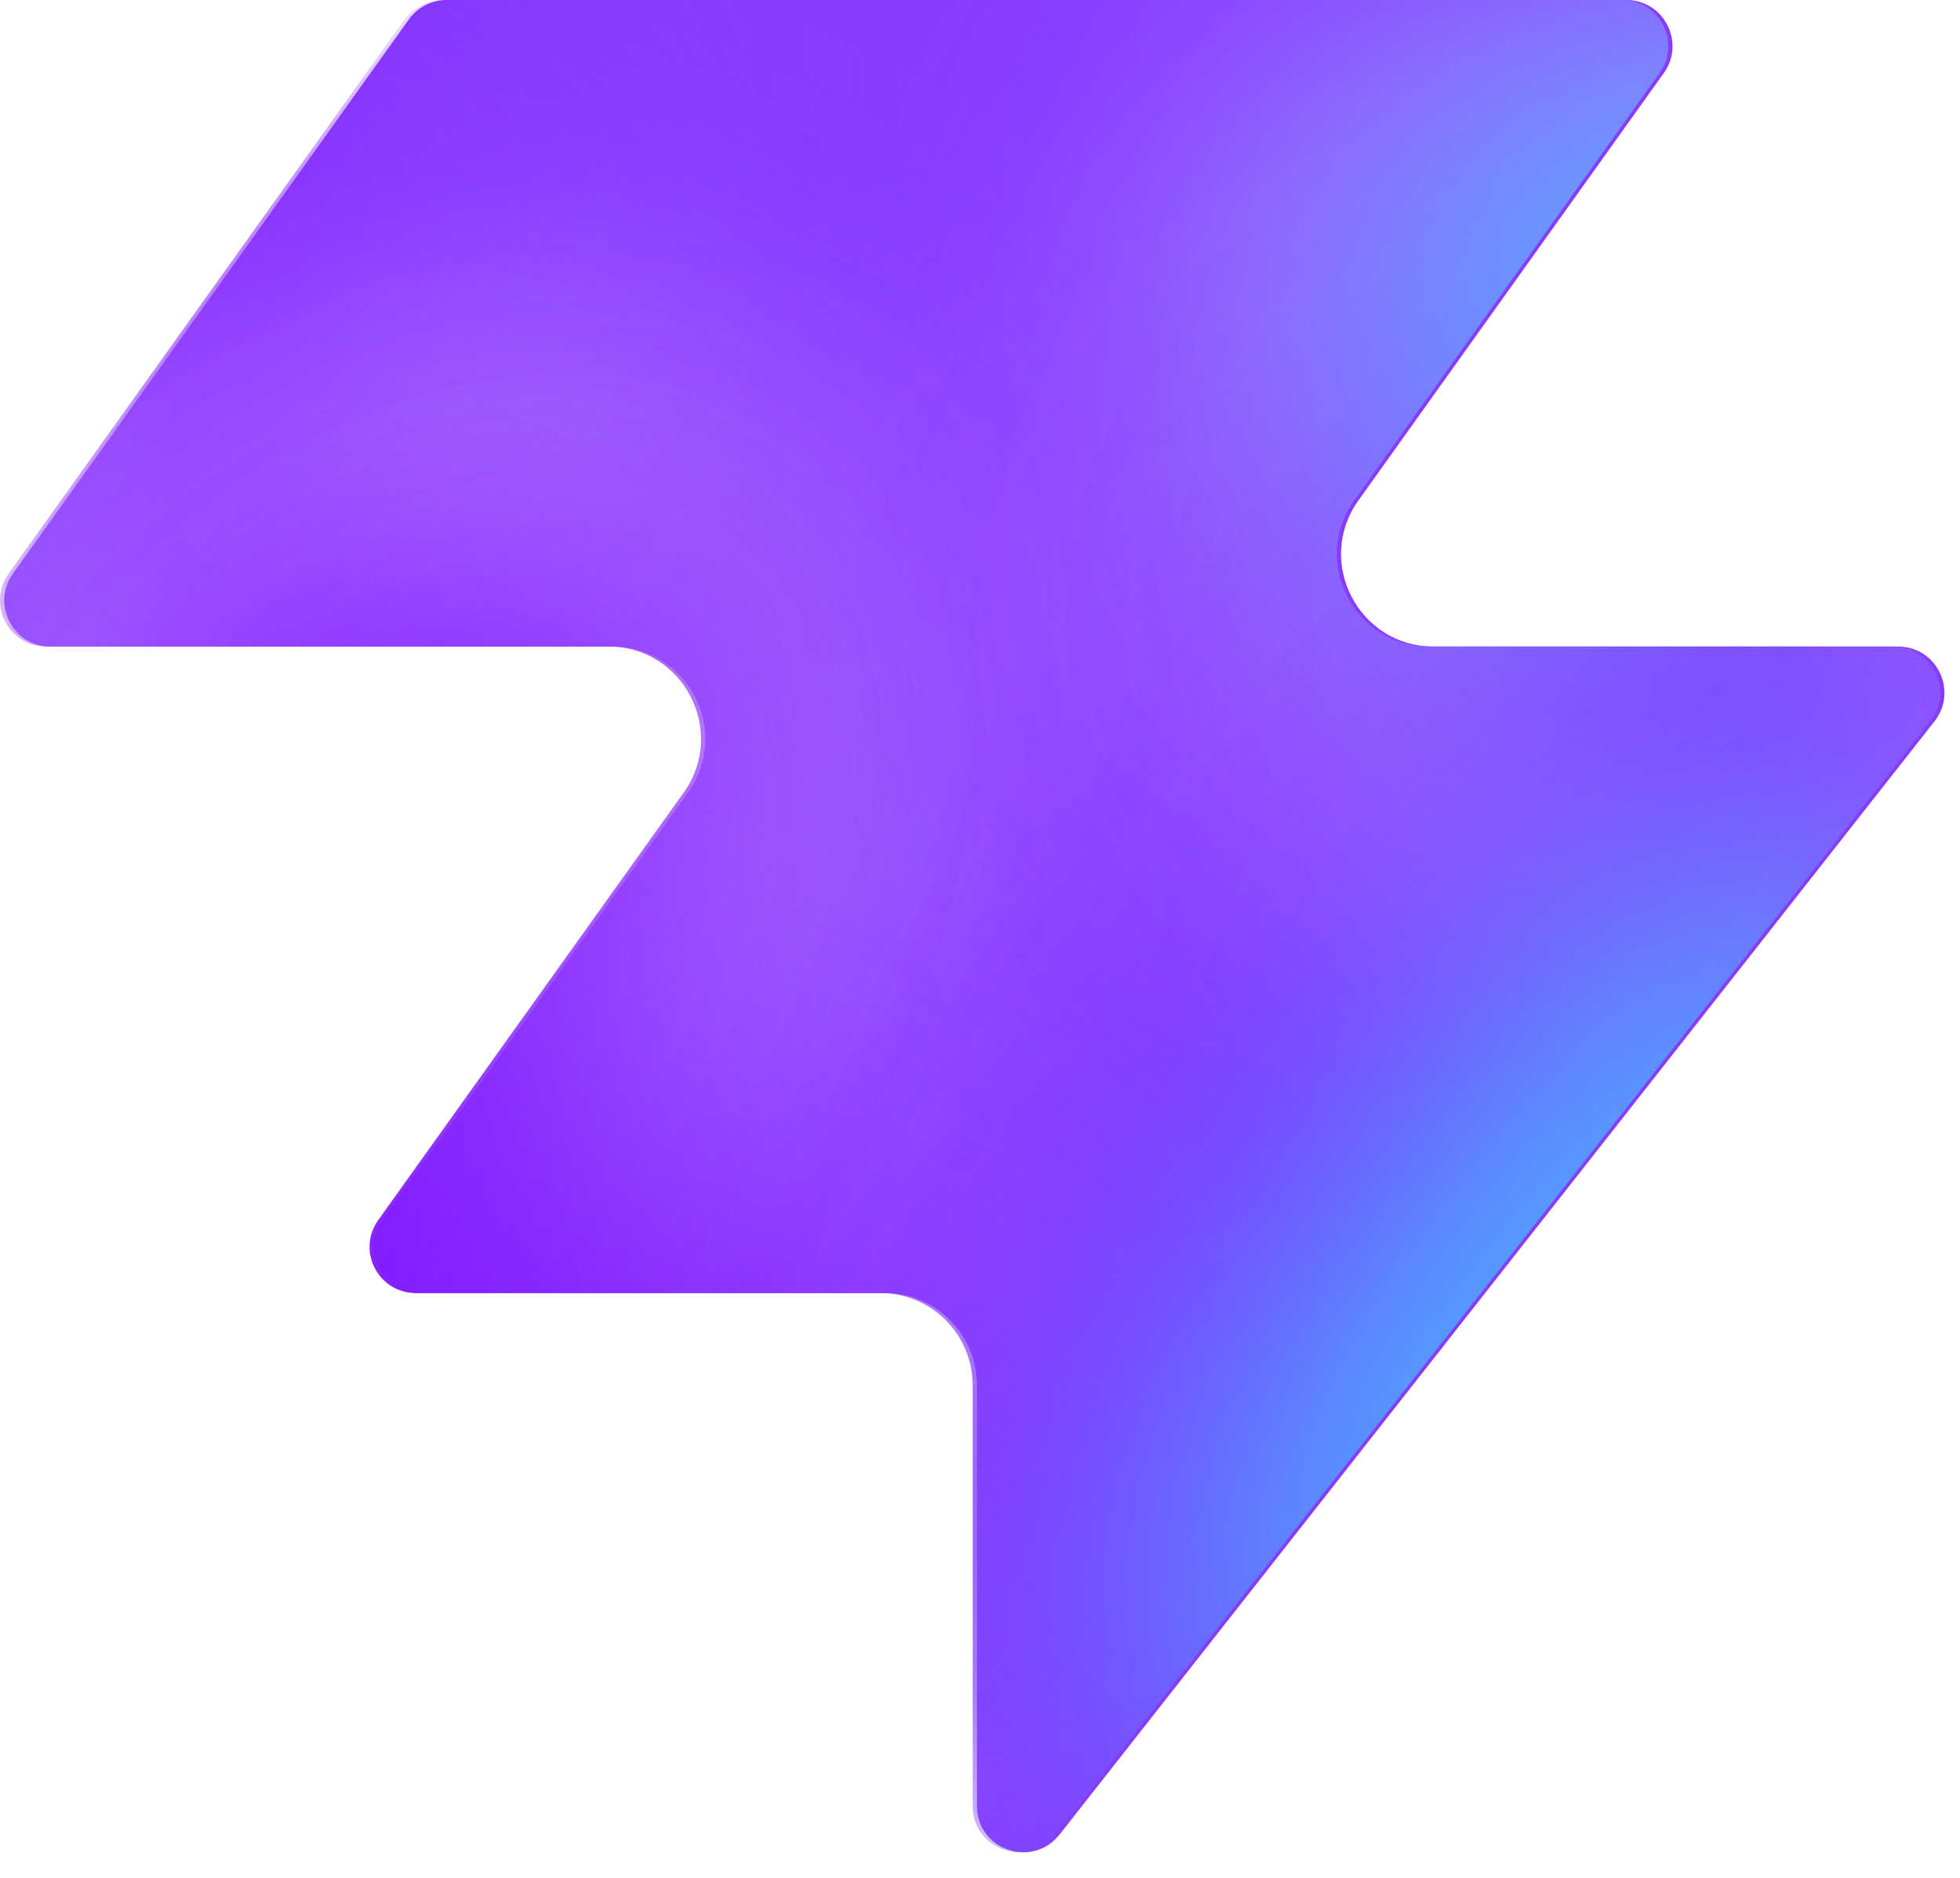
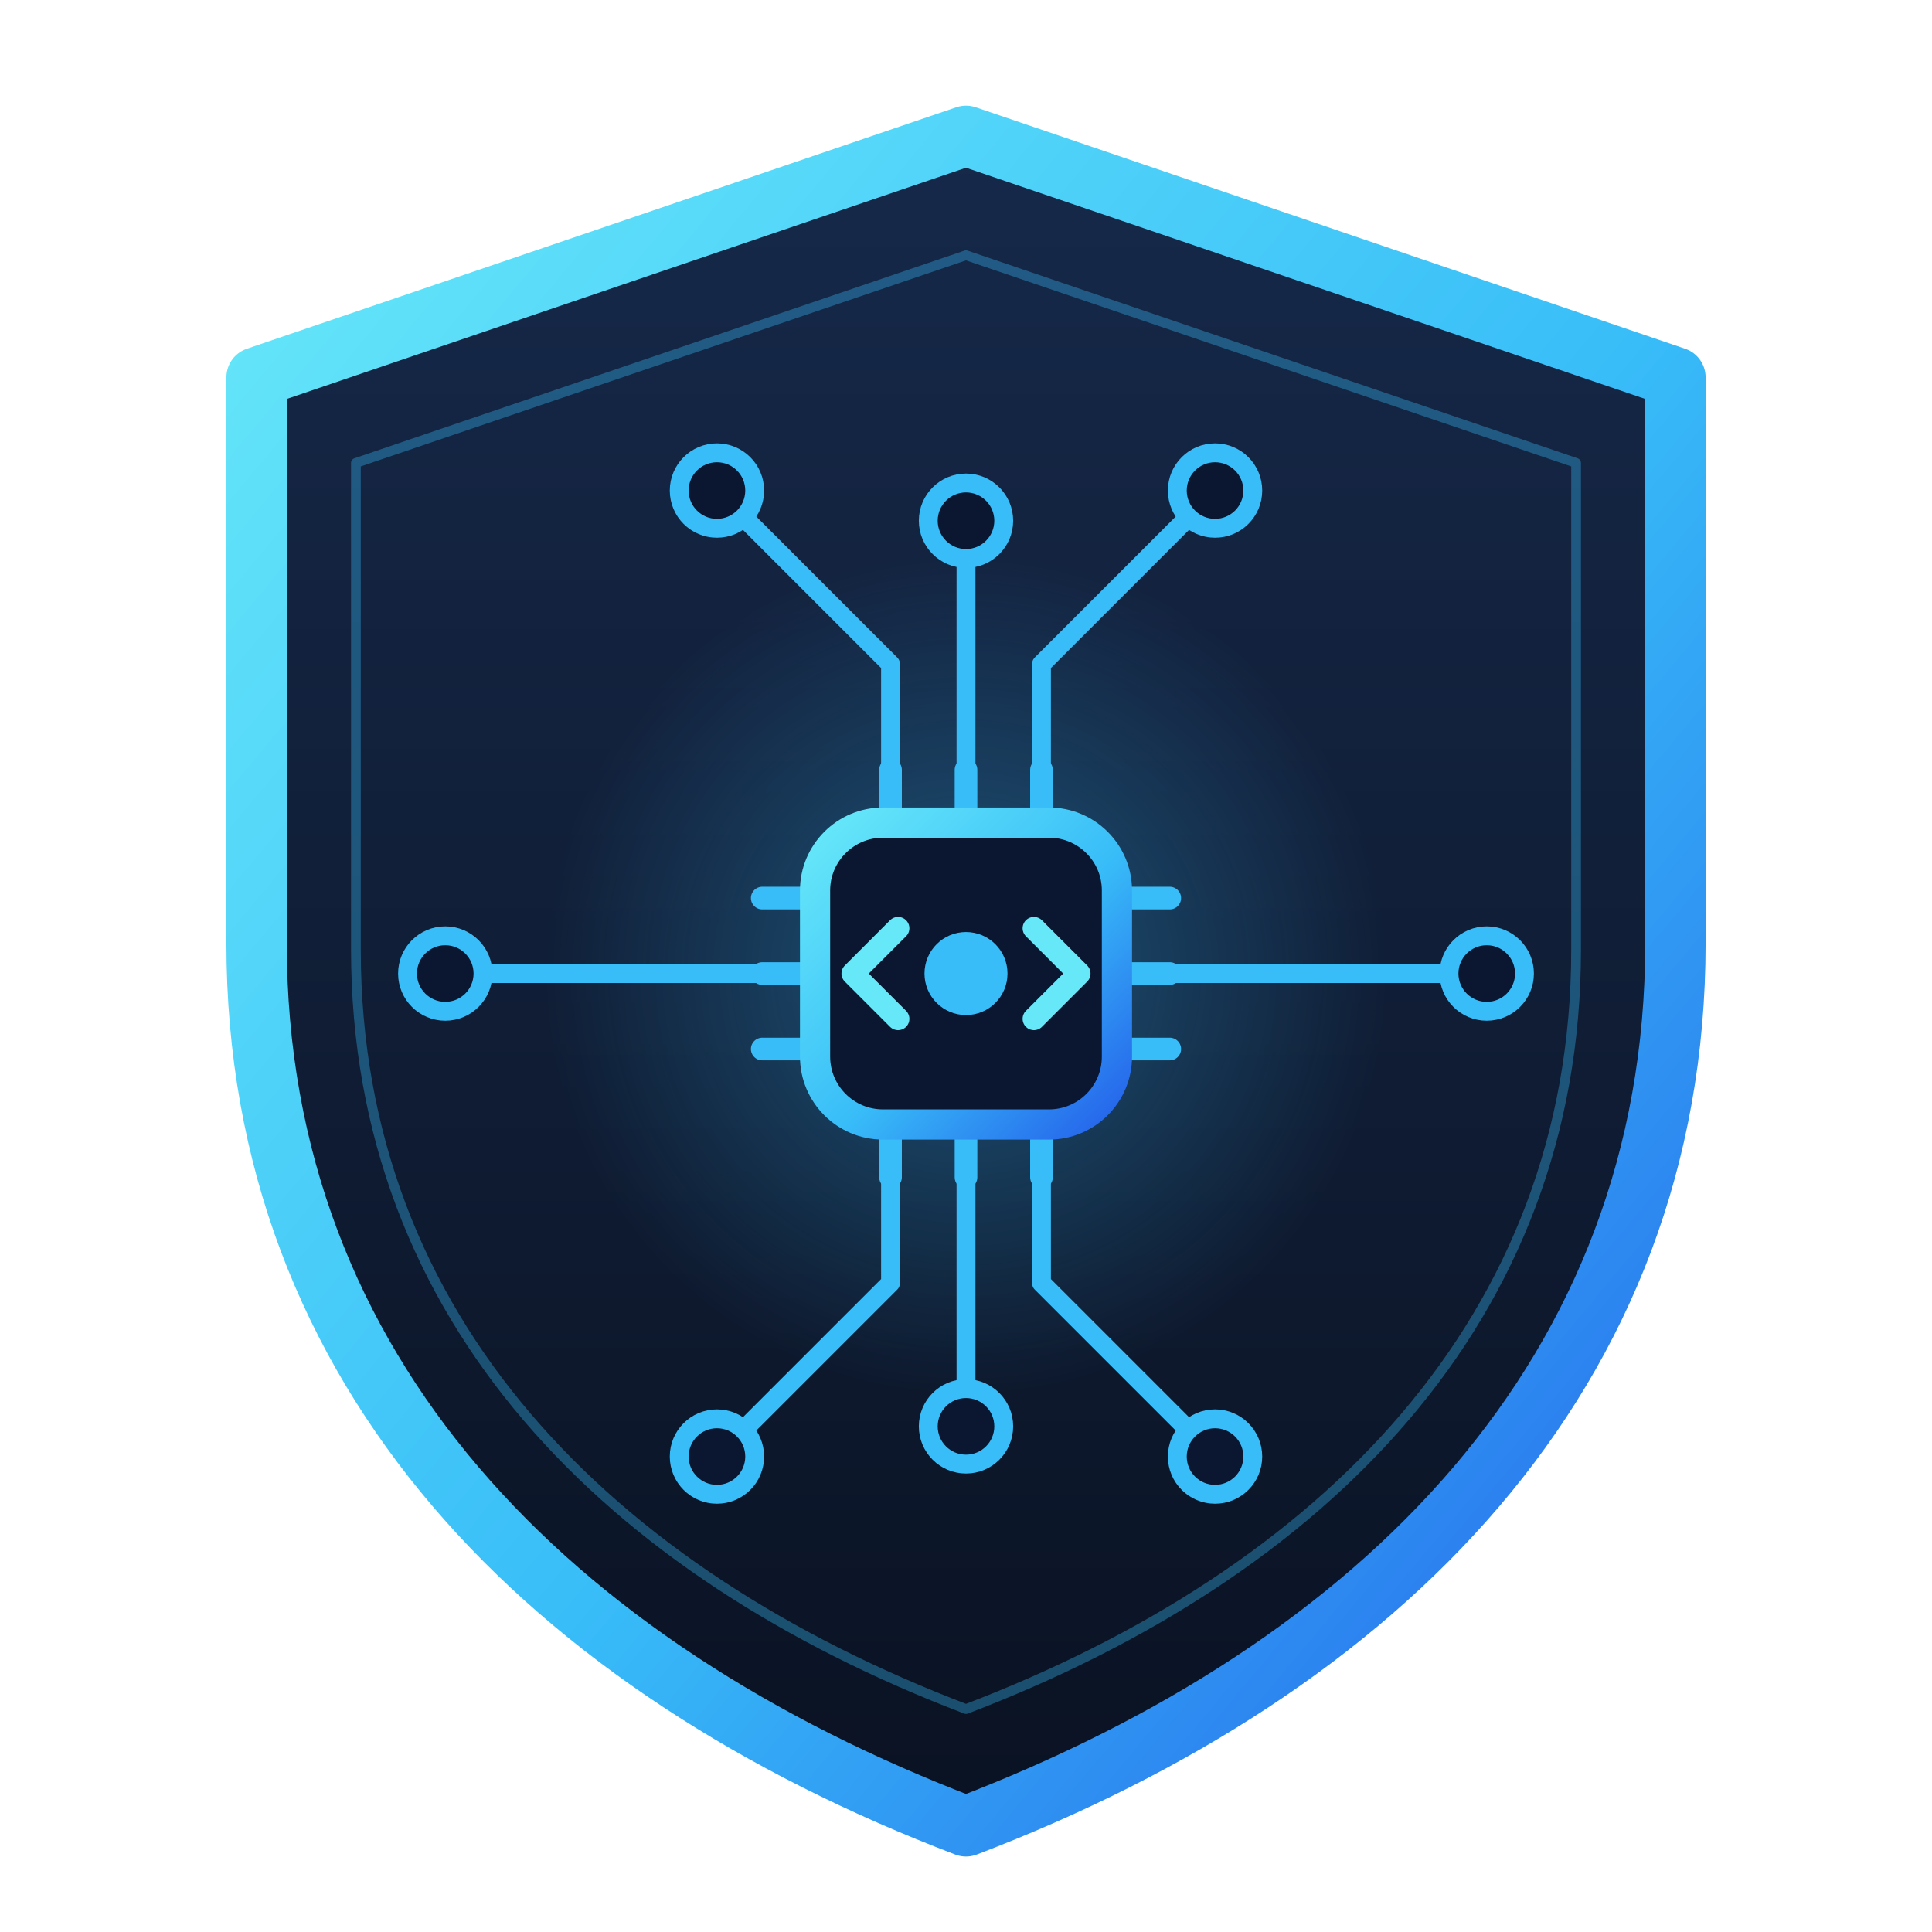
- <svg xmlns="http://www.w3.org/2000/svg" width="48" height="46" fill="none" viewBox="0 0 48 46">
-   <path fill="#863bff" d="M25.946 44.938c-.664.845-2.021.375-2.021-.698V33.937a2.26 2.26 0 0 0-2.262-2.262H10.287c-.92 0-1.456-1.04-.92-1.788l7.48-10.471c1.07-1.497 0-3.578-1.842-3.578H1.237c-.92 0-1.456-1.04-.92-1.788L10.013.474c.214-.297.556-.474.92-.474h28.894c.92 0 1.456 1.04.92 1.788l-7.48 10.471c-1.07 1.498 0 3.579 1.842 3.579h11.377c.943 0 1.473 1.088.89 1.83L25.947 44.94z" style="fill:#863bff;fill:color(display-p3 .525 .23 1);fill-opacity:1" />
-   <mask id="a" width="48" height="46" x="0" y="0" maskUnits="userSpaceOnUse" style="mask-type:alpha">
-     <path fill="#000" d="M25.842 44.938c-.664.844-2.021.375-2.021-.698V33.937a2.26 2.26 0 0 0-2.262-2.262H10.183c-.92 0-1.456-1.04-.92-1.788l7.48-10.471c1.07-1.498 0-3.579-1.842-3.579H1.133c-.92 0-1.456-1.04-.92-1.787L9.91.473c.214-.297.556-.474.92-.474h28.894c.92 0 1.456 1.04.92 1.788l-7.48 10.471c-1.07 1.498 0 3.578 1.842 3.578h11.377c.943 0 1.473 1.088.89 1.832L25.843 44.94z" style="fill:#000;fill-opacity:1" />
-   </mask>
-   <g mask="url(#a)">
-     <g filter="url(#b)">
-       <ellipse cx="5.508" cy="14.704" fill="#ede6ff" rx="5.508" ry="14.704" style="fill:#ede6ff;fill:color(display-p3 .927 .903 1);fill-opacity:1" transform="matrix(.00324 1 1 -.00324 -4.47 31.516)" />
-     </g>
-     <g filter="url(#c)">
-       <ellipse cx="10.399" cy="29.851" fill="#ede6ff" rx="10.399" ry="29.851" style="fill:#ede6ff;fill:color(display-p3 .927 .903 1);fill-opacity:1" transform="matrix(.00324 1 1 -.00324 -39.328 7.883)" />
-     </g>
-     <g filter="url(#d)">
-       <ellipse cx="5.508" cy="30.487" fill="#7e14ff" rx="5.508" ry="30.487" style="fill:#7e14ff;fill:color(display-p3 .492 .077 1);fill-opacity:1" transform="rotate(89.814 -25.913 -14.639)scale(1 -1)" />
-     </g>
-     <g filter="url(#e)">
-       <ellipse cx="5.508" cy="30.599" fill="#7e14ff" rx="5.508" ry="30.599" style="fill:#7e14ff;fill:color(display-p3 .492 .077 1);fill-opacity:1" transform="rotate(89.814 -32.644 -3.334)scale(1 -1)" />
-     </g>
-     <g filter="url(#f)">
-       <ellipse cx="5.508" cy="30.599" fill="#7e14ff" rx="5.508" ry="30.599" style="fill:#7e14ff;fill:color(display-p3 .492 .077 1);fill-opacity:1" transform="matrix(.00324 1 1 -.00324 -34.34 30.47)" />
-     </g>
-     <g filter="url(#g)">
-       <ellipse cx="14.072" cy="22.078" fill="#ede6ff" rx="14.072" ry="22.078" style="fill:#ede6ff;fill:color(display-p3 .927 .903 1);fill-opacity:1" transform="rotate(93.35 24.506 48.493)scale(-1 1)" />
-     </g>
-     <g filter="url(#h)">
-       <ellipse cx="3.47" cy="21.501" fill="#7e14ff" rx="3.47" ry="21.501" style="fill:#7e14ff;fill:color(display-p3 .492 .077 1);fill-opacity:1" transform="rotate(89.009 28.708 47.59)scale(-1 1)" />
-     </g>
-     <g filter="url(#i)">
-       <ellipse cx="3.47" cy="21.501" fill="#7e14ff" rx="3.47" ry="21.501" style="fill:#7e14ff;fill:color(display-p3 .492 .077 1);fill-opacity:1" transform="rotate(89.009 28.708 47.59)scale(-1 1)" />
-     </g>
-     <g filter="url(#j)">
-       <ellipse cx=".387" cy="8.972" fill="#7e14ff" rx="4.407" ry="29.108" style="fill:#7e14ff;fill:color(display-p3 .492 .077 1);fill-opacity:1" transform="rotate(39.51 .387 8.972)" />
-     </g>
-     <g filter="url(#k)">
-       <ellipse cx="47.523" cy="-6.092" fill="#7e14ff" rx="4.407" ry="29.108" style="fill:#7e14ff;fill:color(display-p3 .492 .077 1);fill-opacity:1" transform="rotate(37.892 47.523 -6.092)" />
-     </g>
-     <g filter="url(#l)">
-       <ellipse cx="41.412" cy="6.333" fill="#47bfff" rx="5.971" ry="9.665" style="fill:#47bfff;fill:color(display-p3 .28 .748 1);fill-opacity:1" transform="rotate(37.892 41.412 6.333)" />
-     </g>
-     <g filter="url(#m)">
-       <ellipse cx="-1.879" cy="38.332" fill="#7e14ff" rx="4.407" ry="29.108" style="fill:#7e14ff;fill:color(display-p3 .492 .077 1);fill-opacity:1" transform="rotate(37.892 -1.88 38.332)" />
-     </g>
-     <g filter="url(#n)">
-       <ellipse cx="-1.879" cy="38.332" fill="#7e14ff" rx="4.407" ry="29.108" style="fill:#7e14ff;fill:color(display-p3 .492 .077 1);fill-opacity:1" transform="rotate(37.892 -1.88 38.332)" />
-     </g>
-     <g filter="url(#o)">
-       <ellipse cx="35.651" cy="29.907" fill="#7e14ff" rx="4.407" ry="29.108" style="fill:#7e14ff;fill:color(display-p3 .492 .077 1);fill-opacity:1" transform="rotate(37.892 35.651 29.907)" />
-     </g>
-     <g filter="url(#p)">
-       <ellipse cx="38.418" cy="32.4" fill="#47bfff" rx="5.971" ry="15.297" style="fill:#47bfff;fill:color(display-p3 .28 .748 1);fill-opacity:1" transform="rotate(37.892 38.418 32.4)" />
-     </g>
+ <svg xmlns="http://www.w3.org/2000/svg" viewBox="0 0 512 512" width="512" height="512" role="img" aria-label="CyberDefense AI">
+   <defs>
+     <linearGradient id="cd-stroke" x1="0" y1="0" x2="1" y2="1">
+       <stop offset="0" stop-color="#67e8f9" />
+       <stop offset=".55" stop-color="#38bdf8" />
+       <stop offset="1" stop-color="#2563eb" />
+     </linearGradient>
+     <linearGradient id="cd-fill" x1="0" y1="0" x2="0" y2="1">
+       <stop offset="0" stop-color="#16294a" />
+       <stop offset="1" stop-color="#0a1222" />
+     </linearGradient>
+     <radialGradient id="cd-glow" cx=".5" cy=".5" r=".5">
+       <stop offset="0" stop-color="#38bdf8" stop-opacity=".35" />
+       <stop offset="1" stop-color="#38bdf8" stop-opacity="0" />
+     </radialGradient>
+   </defs>
+   <path d="M256,36L444,100V250C444,364 366,442 256,484C146,442 68,364 68,250V100Z" fill="url(#cd-fill)" stroke="url(#cd-stroke)" stroke-width="16" stroke-linejoin="round" />
+   <path transform="translate(256 262) scale(.86) translate(-256 -262)" d="M256,36L444,100V250C444,364 366,442 256,484C146,442 68,364 68,250V100Z" fill="none" stroke="#38bdf8" stroke-opacity=".35" stroke-width="3" stroke-linejoin="round" />
+   <circle cx="256" cy="258" r="112" fill="url(#cd-glow)" />
+   <g fill="none" stroke="#38bdf8" stroke-width="5" stroke-linecap="round" stroke-linejoin="round">
+     <path d="M256,204V150 M236,204V176L196,136 M276,204V176L316,136 M202,258H130 M310,258H382 M236,312V340L196,380 M256,312V366 M276,312V340L316,380" />
  </g>
-   <defs>
-     <filter id="b" width="60.045" height="41.654" x="-19.77" y="16.149" color-interpolation-filters="sRGB" filterUnits="userSpaceOnUse">
-       <feFlood flood-opacity="0" result="BackgroundImageFix" />
-       <feBlend in="SourceGraphic" in2="BackgroundImageFix" result="shape" />
-       <feGaussianBlur result="effect1_foregroundBlur_2002_17158" stdDeviation="7.659" />
-     </filter>
-     <filter id="c" width="90.34" height="51.437" x="-54.613" y="-7.533" color-interpolation-filters="sRGB" filterUnits="userSpaceOnUse">
-       <feFlood flood-opacity="0" result="BackgroundImageFix" />
-       <feBlend in="SourceGraphic" in2="BackgroundImageFix" result="shape" />
-       <feGaussianBlur result="effect1_foregroundBlur_2002_17158" stdDeviation="7.659" />
-     </filter>
-     <filter id="d" width="79.355" height="29.4" x="-49.64" y="2.03" color-interpolation-filters="sRGB" filterUnits="userSpaceOnUse">
-       <feFlood flood-opacity="0" result="BackgroundImageFix" />
-       <feBlend in="SourceGraphic" in2="BackgroundImageFix" result="shape" />
-       <feGaussianBlur result="effect1_foregroundBlur_2002_17158" stdDeviation="4.596" />
-     </filter>
-     <filter id="e" width="79.579" height="29.4" x="-45.045" y="20.029" color-interpolation-filters="sRGB" filterUnits="userSpaceOnUse">
-       <feFlood flood-opacity="0" result="BackgroundImageFix" />
-       <feBlend in="SourceGraphic" in2="BackgroundImageFix" result="shape" />
-       <feGaussianBlur result="effect1_foregroundBlur_2002_17158" stdDeviation="4.596" />
-     </filter>
-     <filter id="f" width="79.579" height="29.4" x="-43.513" y="21.178" color-interpolation-filters="sRGB" filterUnits="userSpaceOnUse">
-       <feFlood flood-opacity="0" result="BackgroundImageFix" />
-       <feBlend in="SourceGraphic" in2="BackgroundImageFix" result="shape" />
-       <feGaussianBlur result="effect1_foregroundBlur_2002_17158" stdDeviation="4.596" />
-     </filter>
-     <filter id="g" width="74.749" height="58.852" x="15.756" y="-17.901" color-interpolation-filters="sRGB" filterUnits="userSpaceOnUse">
-       <feFlood flood-opacity="0" result="BackgroundImageFix" />
-       <feBlend in="SourceGraphic" in2="BackgroundImageFix" result="shape" />
-       <feGaussianBlur result="effect1_foregroundBlur_2002_17158" stdDeviation="7.659" />
-     </filter>
-     <filter id="h" width="61.377" height="25.362" x="23.548" y="2.284" color-interpolation-filters="sRGB" filterUnits="userSpaceOnUse">
-       <feFlood flood-opacity="0" result="BackgroundImageFix" />
-       <feBlend in="SourceGraphic" in2="BackgroundImageFix" result="shape" />
-       <feGaussianBlur result="effect1_foregroundBlur_2002_17158" stdDeviation="4.596" />
-     </filter>
-     <filter id="i" width="61.377" height="25.362" x="23.548" y="2.284" color-interpolation-filters="sRGB" filterUnits="userSpaceOnUse">
-       <feFlood flood-opacity="0" result="BackgroundImageFix" />
-       <feBlend in="SourceGraphic" in2="BackgroundImageFix" result="shape" />
-       <feGaussianBlur result="effect1_foregroundBlur_2002_17158" stdDeviation="4.596" />
-     </filter>
-     <filter id="j" width="56.045" height="63.649" x="-27.636" y="-22.853" color-interpolation-filters="sRGB" filterUnits="userSpaceOnUse">
-       <feFlood flood-opacity="0" result="BackgroundImageFix" />
-       <feBlend in="SourceGraphic" in2="BackgroundImageFix" result="shape" />
-       <feGaussianBlur result="effect1_foregroundBlur_2002_17158" stdDeviation="4.596" />
-     </filter>
-     <filter id="k" width="54.814" height="64.646" x="20.116" y="-38.415" color-interpolation-filters="sRGB" filterUnits="userSpaceOnUse">
-       <feFlood flood-opacity="0" result="BackgroundImageFix" />
-       <feBlend in="SourceGraphic" in2="BackgroundImageFix" result="shape" />
-       <feGaussianBlur result="effect1_foregroundBlur_2002_17158" stdDeviation="4.596" />
-     </filter>
-     <filter id="l" width="33.541" height="35.313" x="24.641" y="-11.323" color-interpolation-filters="sRGB" filterUnits="userSpaceOnUse">
-       <feFlood flood-opacity="0" result="BackgroundImageFix" />
-       <feBlend in="SourceGraphic" in2="BackgroundImageFix" result="shape" />
-       <feGaussianBlur result="effect1_foregroundBlur_2002_17158" stdDeviation="4.596" />
-     </filter>
-     <filter id="m" width="54.814" height="64.646" x="-29.286" y="6.009" color-interpolation-filters="sRGB" filterUnits="userSpaceOnUse">
-       <feFlood flood-opacity="0" result="BackgroundImageFix" />
-       <feBlend in="SourceGraphic" in2="BackgroundImageFix" result="shape" />
-       <feGaussianBlur result="effect1_foregroundBlur_2002_17158" stdDeviation="4.596" />
-     </filter>
-     <filter id="n" width="54.814" height="64.646" x="-29.286" y="6.009" color-interpolation-filters="sRGB" filterUnits="userSpaceOnUse">
-       <feFlood flood-opacity="0" result="BackgroundImageFix" />
-       <feBlend in="SourceGraphic" in2="BackgroundImageFix" result="shape" />
-       <feGaussianBlur result="effect1_foregroundBlur_2002_17158" stdDeviation="4.596" />
-     </filter>
-     <filter id="o" width="54.814" height="64.646" x="8.244" y="-2.416" color-interpolation-filters="sRGB" filterUnits="userSpaceOnUse">
-       <feFlood flood-opacity="0" result="BackgroundImageFix" />
-       <feBlend in="SourceGraphic" in2="BackgroundImageFix" result="shape" />
-       <feGaussianBlur result="effect1_foregroundBlur_2002_17158" stdDeviation="4.596" />
-     </filter>
-     <filter id="p" width="39.409" height="43.623" x="18.713" y="10.588" color-interpolation-filters="sRGB" filterUnits="userSpaceOnUse">
-       <feFlood flood-opacity="0" result="BackgroundImageFix" />
-       <feBlend in="SourceGraphic" in2="BackgroundImageFix" result="shape" />
-       <feGaussianBlur result="effect1_foregroundBlur_2002_17158" stdDeviation="4.596" />
-     </filter>
-   </defs>
+   <g fill="#0b1730" stroke="#38bdf8" stroke-width="5">
+     <circle cx="256" cy="138" r="10" />
+     <circle cx="190" cy="130" r="10" />
+     <circle cx="322" cy="130" r="10" />
+     <circle cx="118" cy="258" r="10" />
+     <circle cx="394" cy="258" r="10" />
+     <circle cx="190" cy="386" r="10" />
+     <circle cx="256" cy="378" r="10" />
+     <circle cx="322" cy="386" r="10" />
+   </g>
+   <path d="M236,218v-14M256,218v-14M276,218v-14M236,298v14M256,298v14M276,298v14M216,238h-14M216,258h-14M216,278h-14M296,238h14M296,258h14M296,278h14" fill="none" stroke="#38bdf8" stroke-width="6" stroke-linecap="round" />
+   <rect x="216" y="218" width="80" height="80" rx="18" fill="#0b1730" stroke="url(#cd-stroke)" stroke-width="8" />
+   <path d="M238,246L226,258L238,270M274,246L286,258L274,270" fill="none" stroke="#67e8f9" stroke-width="6" stroke-linecap="round" stroke-linejoin="round" />
+   <circle cx="256" cy="258" r="11" fill="#38bdf8" />
</svg>
